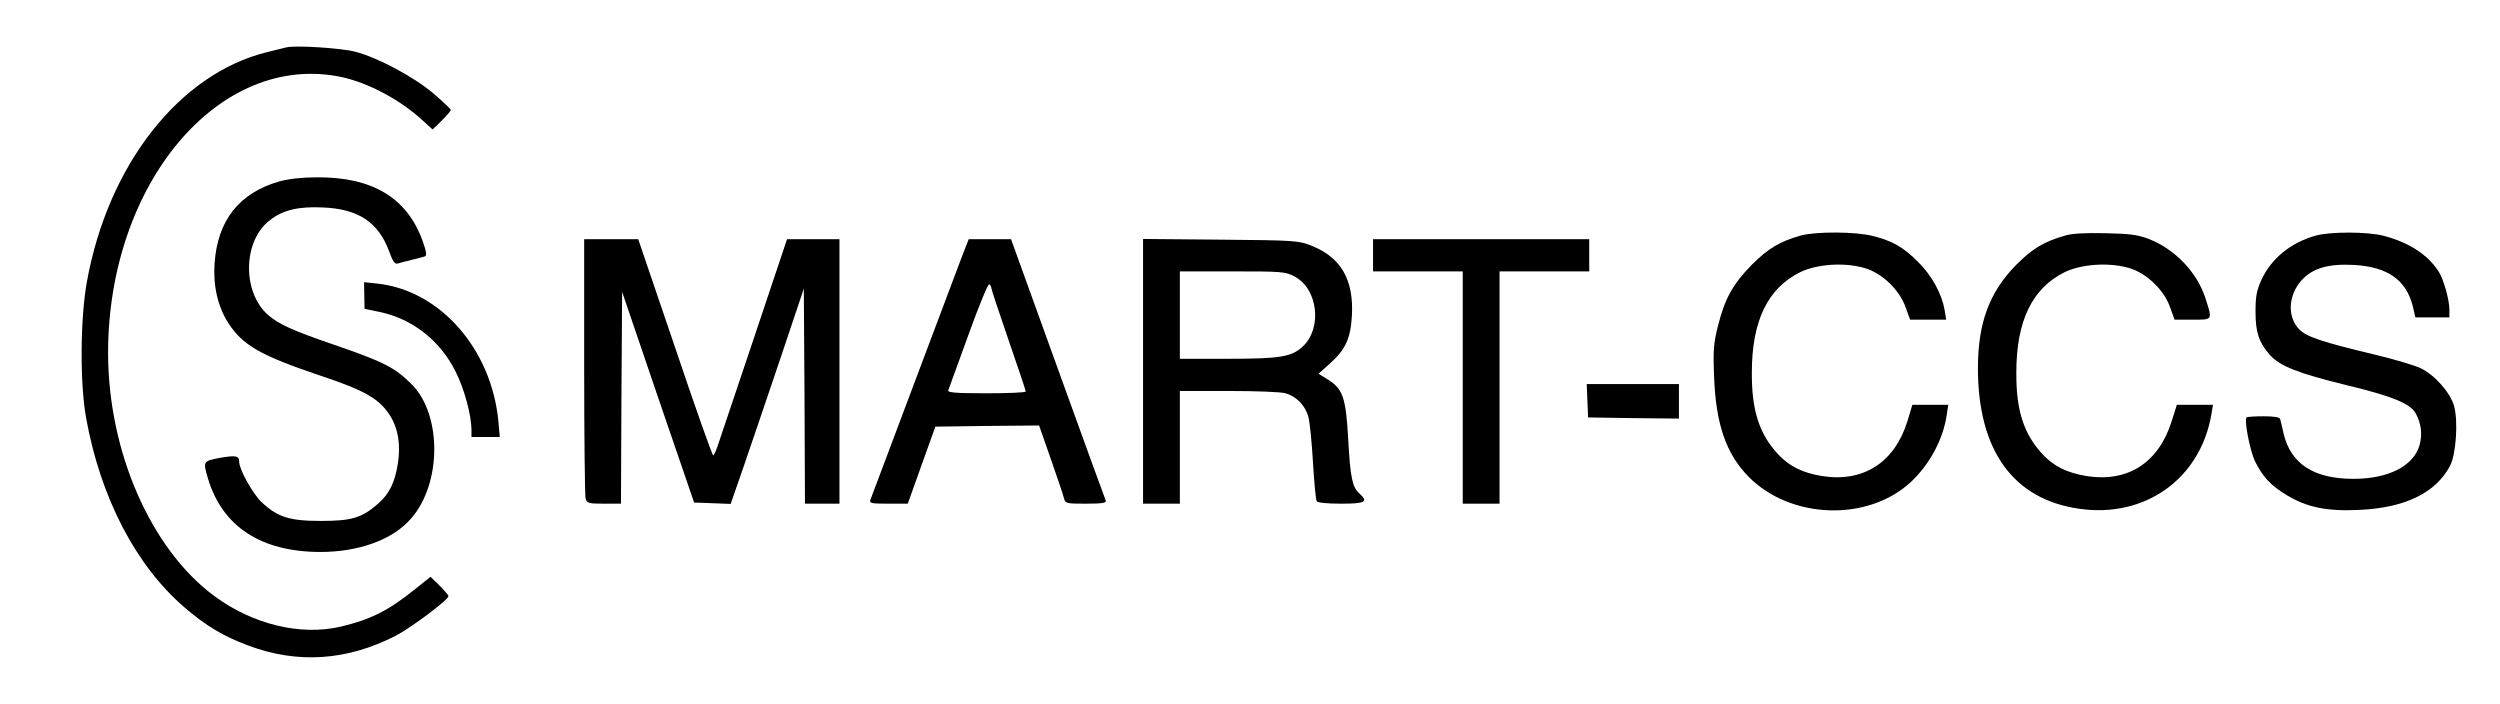
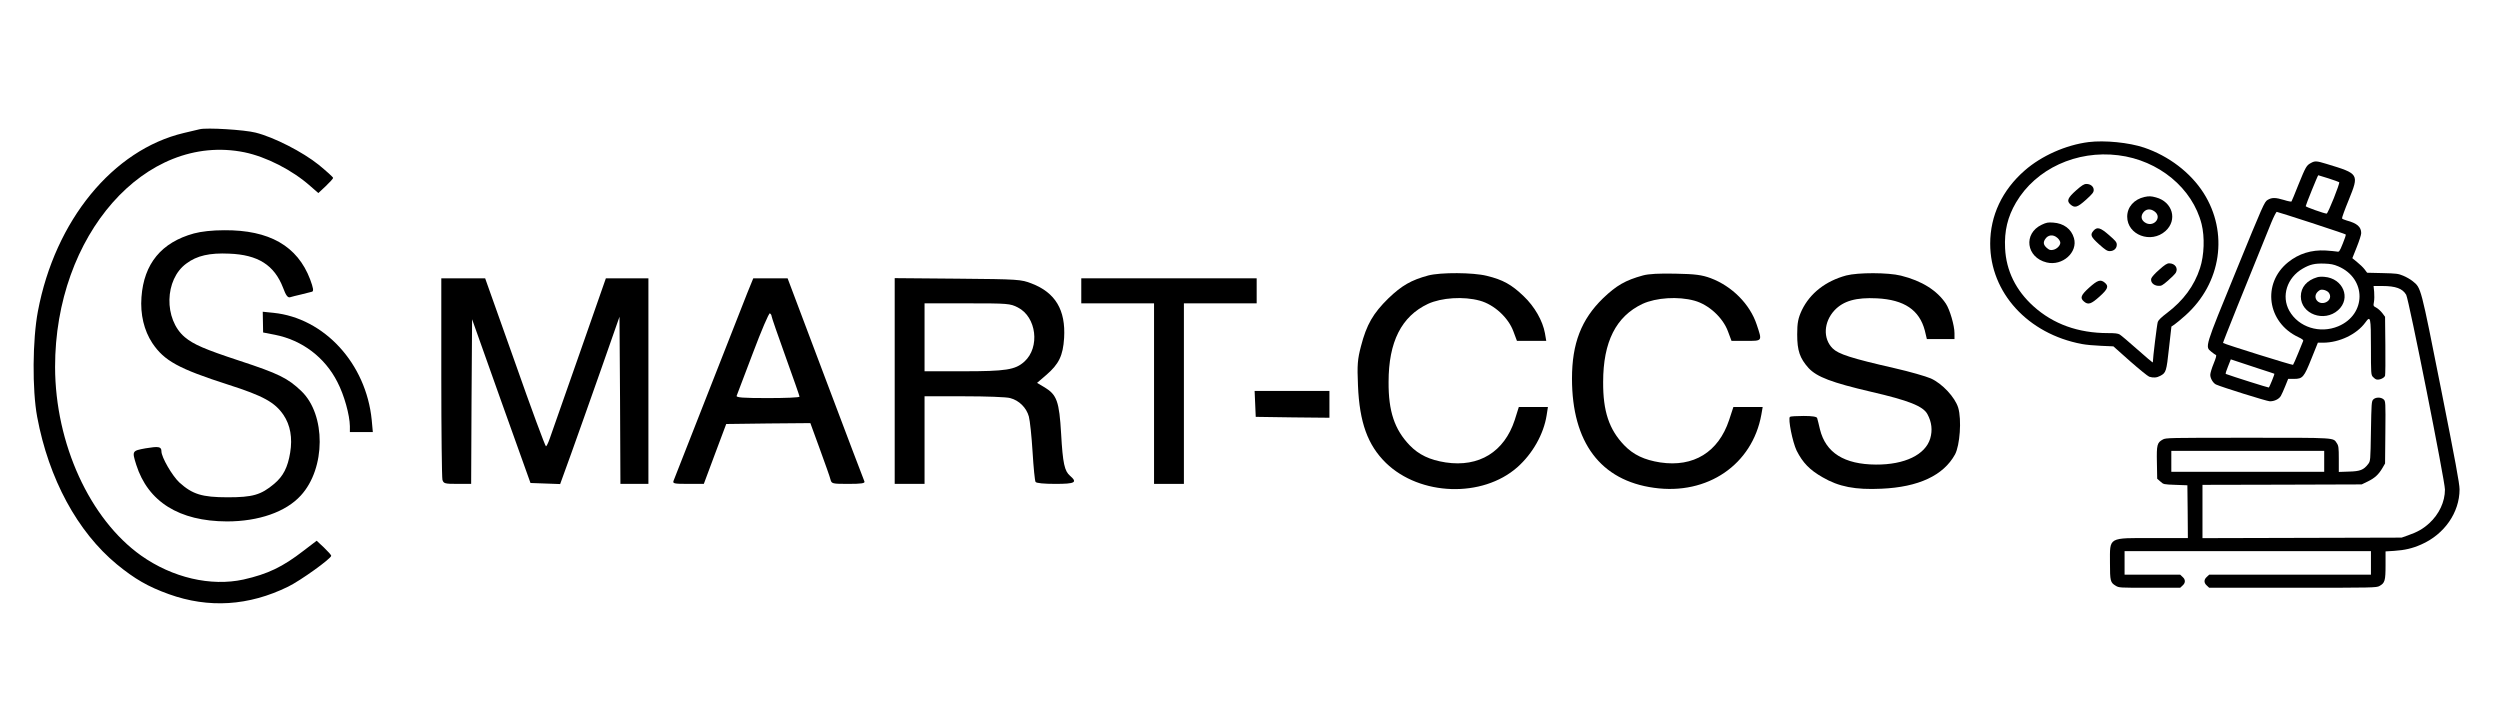
- <svg xmlns="http://www.w3.org/2000/svg" version="1.0" width="1087pt" height="306pt" viewBox="0 0 1087 306" preserveAspectRatio="xMidYMid meet">
-   <g transform="translate(0,306) scale(0.1,-0.1)" fill="#000000" stroke="none">
-     <path d="M1245 2854 c-11 -3 -49 -12 -85 -21 -380 -94 -690 -489 -782 -997 -29 -159 -31 -440 -4 -591 62 -347 216 -643 427 -825 96 -82 167 -125 279 -167 213 -80 428 -66 639 42 65 33 231 157 231 173 0 4 -18 25 -39 46 l-39 38 -69 -55 c-114 -92 -192 -131 -323 -162 -175 -40 -381 10 -549 134 -275 204 -460 626 -461 1054 -1 739 484 1314 1015 1202 116 -25 256 -99 353 -189 l43 -39 39 38 c22 22 40 42 40 47 0 4 -35 37 -77 73 -86 72 -239 154 -338 180 -60 16 -262 29 -300 19z" />
-     <path d="M1214 2271 c-174 -50 -268 -169 -281 -356 -7 -97 14 -187 58 -257 64 -100 142 -144 407 -233 189 -63 250 -99 296 -169 37 -57 49 -129 36 -211 -13 -83 -37 -132 -86 -175 -71 -62 -115 -75 -249 -75 -138 0 -189 17 -259 83 -38 37 -96 141 -96 174 0 27 -15 29 -85 17 -73 -14 -73 -15 -50 -92 63 -207 230 -316 486 -317 170 0 316 53 396 145 134 152 135 452 3 584 -73 73 -122 98 -335 171 -183 63 -243 90 -290 131 -113 100 -109 323 9 412 56 44 125 60 229 55 155 -6 242 -64 289 -191 15 -43 25 -56 37 -53 9 3 36 10 61 16 25 6 51 13 57 15 10 3 7 21 -10 69 -68 187 -219 277 -461 275 -64 0 -123 -7 -162 -18z" />
-     <path d="M7830 2036 c-92 -26 -142 -56 -214 -128 -82 -84 -117 -147 -147 -268 -18 -72 -21 -103 -16 -220 8 -206 52 -333 150 -433 183 -185 517 -196 704 -24 82 76 141 185 157 290 l7 47 -78 0 -78 0 -22 -73 c-56 -178 -191 -265 -370 -237 -86 14 -144 43 -193 96 -81 88 -114 190 -113 354 0 225 69 367 211 437 73 35 191 43 278 18 77 -22 153 -95 180 -172 l19 -53 78 0 79 0 -7 43 c-12 69 -55 149 -115 208 -64 64 -110 91 -197 113 -73 19 -247 20 -313 2z" />
-     <path d="M8980 2036 c-94 -27 -142 -56 -214 -128 -116 -118 -166 -252 -166 -449 0 -357 153 -570 440 -611 286 -42 527 130 575 410 l7 42 -79 0 -78 0 -23 -73 c-57 -179 -190 -265 -369 -237 -86 14 -144 43 -193 96 -81 88 -114 190 -113 354 0 225 69 367 211 437 73 35 191 43 278 18 77 -22 153 -95 180 -172 l19 -53 77 0 c90 0 88 -3 58 91 -36 114 -132 215 -247 260 -47 18 -82 23 -188 25 -86 2 -145 -1 -175 -10z" />
-     <path d="M10070 2036 c-110 -31 -194 -99 -238 -194 -20 -45 -25 -71 -25 -136 0 -91 14 -133 61 -188 45 -50 123 -81 336 -133 199 -48 278 -80 301 -125 23 -44 28 -90 15 -136 -26 -91 -137 -147 -291 -146 -170 1 -269 66 -300 197 -6 28 -13 56 -15 63 -2 8 -26 12 -72 12 -38 0 -71 -2 -74 -5 -11 -11 14 -141 36 -189 33 -68 70 -108 139 -149 87 -53 175 -71 316 -64 198 9 332 74 394 192 26 51 36 194 17 261 -17 58 -85 135 -147 164 -27 12 -113 38 -193 57 -235 56 -302 79 -333 111 -53 55 -48 148 10 213 48 53 116 73 228 67 146 -8 227 -65 256 -180 l11 -48 74 0 74 0 0 33 c0 43 -25 132 -46 165 -47 74 -129 128 -241 157 -69 18 -230 18 -293 1z" />
-     <path d="M2540 1468 c0 -304 3 -563 6 -575 6 -21 12 -23 80 -23 l74 0 2 461 3 460 156 -458 157 -458 80 -3 79 -3 60 173 c33 95 104 306 159 468 l99 295 3 -467 2 -468 75 0 75 0 0 575 0 575 -114 0 -114 0 -143 -427 c-79 -236 -150 -447 -158 -470 -8 -24 -17 -43 -20 -43 -4 0 -79 211 -166 470 l-160 470 -117 0 -118 0 0 -552z" />
-     <path d="M4180 1938 c-17 -46 -112 -297 -210 -558 -98 -261 -182 -483 -185 -492 -6 -16 1 -18 77 -18 l85 0 60 168 60 167 225 3 226 2 51 -146 c28 -80 54 -156 57 -170 6 -23 9 -24 96 -24 68 0 89 3 86 13 -3 6 -97 265 -209 575 l-203 562 -92 0 -92 0 -32 -82z m130 -129 c0 -6 34 -108 75 -227 41 -119 75 -220 75 -224 0 -5 -77 -8 -171 -8 -133 0 -170 3 -166 13 2 6 42 114 87 239 45 125 86 225 91 222 5 -3 9 -10 9 -15z" />
-     <path d="M4970 1446 l0 -576 80 0 80 0 0 245 0 245 213 0 c116 0 228 -4 246 -10 48 -13 87 -54 100 -103 6 -23 15 -113 20 -199 5 -86 12 -161 16 -167 4 -7 46 -11 106 -11 106 0 120 8 79 45 -30 27 -39 69 -48 235 -10 181 -23 218 -87 259 l-42 26 49 44 c68 61 90 108 96 207 9 157 -47 254 -174 305 -57 23 -69 24 -396 27 l-338 3 0 -575z m660 411 c100 -53 120 -223 35 -303 -49 -46 -98 -54 -329 -54 l-206 0 0 190 0 190 228 0 c219 0 231 -1 272 -23z" />
-     <path d="M5970 1950 l0 -70 195 0 195 0 0 -505 0 -505 80 0 80 0 0 505 0 505 195 0 195 0 0 70 0 70 -470 0 -470 0 0 -70z" />
-     <path d="M1584 1775 l1 -58 64 -13 c145 -30 267 -126 334 -264 37 -74 66 -185 67 -247 l0 -33 61 0 62 0 -6 68 c-30 315 -254 570 -527 599 l-57 6 1 -58z" />
-     <path d="M6902 1318 l3 -73 198 -3 197 -2 0 75 0 75 -200 0 -201 0 3 -72z" />
+ <svg xmlns="http://www.w3.org/2000/svg" version="1.0" width="1087pt" height="306pt" viewBox="0 0 1087 306" preserveAspectRatio="xMidYMid meet" id="svg11">
+   <defs id="defs11" />
+   <g id="g12">
+     <g transform="matrix(0.08112576,0,0,-0.07772285,-14.18024,278.0121)" fill="#000000" stroke="none" id="g11">
+       <path d="m 1245,2854 c -11,-3 -49,-12 -85,-21 -380,-94 -690,-489 -782,-997 -29,-159 -31,-440 -4,-591 62,-347 216,-643 427,-825 96,-82 167,-125 279,-167 213,-80 428,-66 639,42 65,33 231,157 231,173 0,4 -18,25 -39,46 l -39,38 -69,-55 C 1689,405 1611,366 1480,335 1305,295 1099,345 931,469 656,673 471,1095 470,1523 c -1,739 484,1314 1015,1202 116,-25 256,-99 353,-189 l 43,-39 39,38 c 22,22 40,42 40,47 0,4 -35,37 -77,73 -86,72 -239,154 -338,180 -60,16 -262,29 -300,19 z" id="path1" />
+       <path d="m 1214,2271 c -174,-50 -268,-169 -281,-356 -7,-97 14,-187 58,-257 64,-100 142,-144 407,-233 189,-63 250,-99 296,-169 37,-57 49,-129 36,-211 -13,-83 -37,-132 -86,-175 -71,-62 -115,-75 -249,-75 -138,0 -189,17 -259,83 -38,37 -96,141 -96,174 0,27 -15,29 -85,17 -73,-14 -73,-15 -50,-92 63,-207 230,-316 486,-317 170,0 316,53 396,145 134,152 135,452 3,584 -73,73 -122,98 -335,171 -183,63 -243,90 -290,131 -113,100 -109,323 9,412 56,44 125,60 229,55 155,-6 242,-64 289,-191 15,-43 25,-56 37,-53 9,3 36,10 61,16 25,6 51,13 57,15 10,3 7,21 -10,69 -68,187 -219,277 -461,275 -64,0 -123,-7 -162,-18 z" id="path2" />
+       <path d="m 7830,2036 c -92,-26 -142,-56 -214,-128 -82,-84 -117,-147 -147,-268 -18,-72 -21,-103 -16,-220 8,-206 52,-333 150,-433 183,-185 517,-196 704,-24 82,76 141,185 157,290 l 7,47 h -78 -78 l -22,-73 c -56,-178 -191,-265 -370,-237 -86,14 -144,43 -193,96 -81,88 -114,190 -113,354 0,225 69,367 211,437 73,35 191,43 278,18 77,-22 153,-95 180,-172 l 19,-53 h 78 79 l -7,43 c -12,69 -55,149 -115,208 -64,64 -110,91 -197,113 -73,19 -247,20 -313,2 z" id="path3" />
+       <path d="m 8980,2036 c -94,-27 -142,-56 -214,-128 -116,-118 -166,-252 -166,-449 0,-357 153,-570 440,-611 286,-42 527,130 575,410 l 7,42 h -79 -78 l -23,-73 c -57,-179 -190,-265 -369,-237 -86,14 -144,43 -193,96 -81,88 -114,190 -113,354 0,225 69,367 211,437 73,35 191,43 278,18 77,-22 153,-95 180,-172 l 19,-53 h 77 c 90,0 88,-3 58,91 -36,114 -132,215 -247,260 -47,18 -82,23 -188,25 -86,2 -145,-1 -175,-10 z" id="path4" />
+       <path d="m 10070,2036 c -110,-31 -194,-99 -238,-194 -20,-45 -25,-71 -25,-136 0,-91 14,-133 61,-188 45,-50 123,-81 336,-133 199,-48 278,-80 301,-125 23,-44 28,-90 15,-136 -26,-91 -137,-147 -291,-146 -170,1 -269,66 -300,197 -6,28 -13,56 -15,63 -2,8 -26,12 -72,12 -38,0 -71,-2 -74,-5 -11,-11 14,-141 36,-189 33,-68 70,-108 139,-149 87,-53 175,-71 316,-64 198,9 332,74 394,192 26,51 36,194 17,261 -17,58 -85,135 -147,164 -27,12 -113,38 -193,57 -235,56 -302,79 -333,111 -53,55 -48,148 10,213 48,53 116,73 228,67 146,-8 227,-65 256,-180 l 11,-48 h 74 74 v 33 c 0,43 -25,132 -46,165 -47,74 -129,128 -241,157 -69,18 -230,18 -293,1 z" id="path5" />
+       <path d="m 2540,1468 c 0,-304 3,-563 6,-575 6,-21 12,-23 80,-23 h 74 l 2,461 3,460 156,-458 157,-458 80,-3 79,-3 60,173 c 33,95 104,306 159,468 l 99,295 3,-467 2,-468 h 75 75 v 575 575 h -114 -114 l -143,-427 c -79,-236 -150,-447 -158,-470 -8,-24 -17,-43 -20,-43 -4,0 -79,211 -166,470 l -160,470 h -117 -118 z" id="path6" />
+       <path d="m 4180,1938 c -17,-46 -112,-297 -210,-558 -98,-261 -182,-483 -185,-492 -6,-16 1,-18 77,-18 h 85 l 60,168 60,167 225,3 226,2 51,-146 c 28,-80 54,-156 57,-170 6,-23 9,-24 96,-24 68,0 89,3 86,13 -3,6 -97,265 -209,575 l -203,562 h -92 -92 z m 130,-129 c 0,-6 34,-108 75,-227 41,-119 75,-220 75,-224 0,-5 -77,-8 -171,-8 -133,0 -170,3 -166,13 2,6 42,114 87,239 45,125 86,225 91,222 5,-3 9,-10 9,-15 z" id="path7" />
+       <path d="M 4970,1446 V 870 h 80 80 v 245 245 h 213 c 116,0 228,-4 246,-10 48,-13 87,-54 100,-103 6,-23 15,-113 20,-199 5,-86 12,-161 16,-167 4,-7 46,-11 106,-11 106,0 120,8 79,45 -30,27 -39,69 -48,235 -10,181 -23,218 -87,259 l -42,26 49,44 c 68,61 90,108 96,207 9,157 -47,254 -174,305 -57,23 -69,24 -396,27 l -338,3 z m 660,411 c 100,-53 120,-223 35,-303 -49,-46 -98,-54 -329,-54 h -206 v 190 190 h 228 c 219,0 231,-1 272,-23 z" id="path8" />
+       <path d="m 5970,1950 v -70 h 195 195 V 1375 870 h 80 80 v 505 505 h 195 195 v 70 70 h -470 -470 z" id="path9" />
+       <path d="m 1584,1775 1,-58 64,-13 c 145,-30 267,-126 334,-264 37,-74 66,-185 67,-247 v -33 h 61 62 l -6,68 c -30,315 -254,570 -527,599 l -57,6 z" id="path10" />
+       <path d="m 6902,1318 3,-73 198,-3 197,-2 v 75 75 h -200 -201 z" id="path11" />
+     </g>
+     <g transform="matrix(0.04233991,0,0,-0.03792109,858.9854,255.5599)" fill="#000000" stroke="none" id="g9">
+       <path d="M 1160,5110 C 927,5077 677,4953 505,4785 273,4559 150,4267 150,3945 c 0,-561 387,-1034 941,-1150 40,-9 130,-18 199,-21 l 125,-6 170,-169 c 94,-92 183,-173 198,-179 42,-15 78,-12 114,10 59,35 63,50 89,317 l 25,248 32,24 c 18,13 68,61 113,105 368,369 444,948 185,1403 -134,234 -357,424 -611,520 -154,58 -405,86 -570,63 z m 306,-151 c 415,-57 762,-378 855,-789 33,-147 27,-357 -16,-504 -59,-204 -171,-373 -340,-516 -56,-47 -87,-80 -94,-102 -8,-25 -51,-418 -51,-464 0,-5 -71,61 -157,147 -87,86 -169,164 -183,173 -18,12 -48,16 -120,16 -306,0 -562,103 -765,307 -182,183 -281,409 -292,665 -9,199 26,361 112,525 204,387 622,602 1051,542 z" id="path1-4" />
+       <path d="m 1034,4558 c -88,-87 -101,-122 -61,-162 45,-45 72,-36 161,53 66,67 79,85 79,112 0,39 -32,69 -75,69 -24,0 -46,-15 -104,-72 z" id="path2-8" />
+       <path d="m 1735,4481 c -108,-27 -178,-116 -178,-226 0,-210 245,-313 393,-165 126,126 74,335 -98,386 -49,15 -71,16 -117,5 z m 104,-167 c 83,-70 -16,-191 -102,-124 -33,26 -41,63 -22,101 28,53 78,62 124,23 z" id="path3-8" />
+       <path d="m 680,4163 c -193,-101 -161,-376 50,-433 162,-44 323,117 280,280 -27,104 -105,169 -213,177 -54,4 -69,1 -117,-24 z m 161,-152 c 17,-17 29,-40 29,-55 0,-34 -38,-75 -77,-82 -27,-5 -37,-1 -63,24 -32,32 -37,60 -18,95 29,55 84,63 129,18 z" id="path4-2" />
+       <path d="m 1211,4094 c -37,-47 -28,-70 57,-156 65,-65 84,-78 110,-78 42,0 72,31 72,73 0,29 -12,45 -79,110 -90,88 -123,98 -160,51 z" id="path5-4" />
+       <path d="m 1886,3647 c -42,-40 -78,-85 -82,-101 -10,-41 22,-80 70,-84 33,-3 43,3 102,60 36,35 72,75 80,90 27,52 -8,108 -68,108 -22,0 -46,-17 -102,-73 z" id="path6-5" />
+       <path d="m 1167,3442 c -86,-87 -97,-119 -54,-160 43,-41 73,-30 159,56 87,87 98,120 55,160 -44,41 -74,30 -160,-56 z" id="path7-5" />
+       <path d="m 3443,4870 c -45,-27 -53,-43 -128,-249 -36,-102 -68,-188 -71,-192 -2,-4 -37,3 -76,17 -89,30 -126,30 -169,1 -33,-22 -46,-55 -323,-812 -326,-889 -321,-869 -255,-929 20,-18 41,-35 47,-37 8,-3 0,-35 -23,-98 -19,-51 -35,-110 -35,-130 0,-40 29,-94 58,-110 53,-28 522,-192 553,-193 47,-1 95,25 114,62 8,16 29,66 45,112 l 30,83 h 59 c 90,0 103,17 181,235 l 65,180 h 55 c 166,1 344,96 432,231 54,84 58,65 58,-292 0,-290 1,-308 20,-331 11,-14 28,-28 38,-30 30,-8 81,18 87,44 3,13 5,170 3,349 l -3,326 -28,42 c -16,23 -43,51 -61,62 -32,19 -33,20 -25,67 4,26 5,77 2,115 l -6,67 h 89 c 138,0 209,-29 246,-101 27,-52 398,-2135 398,-2233 0,-140 -60,-283 -161,-386 -64,-65 -121,-101 -218,-139 l -66,-26 -1022,-3 -1023,-3 v 306 305 l 818,2 817,3 63,34 c 71,39 110,78 150,154 l 27,52 3,357 c 3,348 2,358 -18,378 -27,27 -81,27 -106,-1 -18,-20 -19,-45 -24,-363 -5,-342 -5,-343 -29,-378 -46,-67 -82,-83 -198,-86 l -103,-4 v 149 c 0,129 -3,152 -20,180 -40,66 8,63 -917,63 -814,0 -839,-1 -870,-20 -59,-36 -65,-60 -61,-266 l 3,-184 33,-32 c 32,-33 33,-33 155,-38 l 122,-5 3,-302 2,-303 h -353 c -473,0 -447,17 -447,-285 0,-209 4,-225 59,-262 34,-23 38,-23 348,-23 h 314 l 24,25 c 32,31 32,69 0,100 l -24,25 H 1815 1530 V 285 420 H 2795 4060 V 285 150 h -830 -831 l -24,-25 c -32,-31 -32,-69 0,-100 l 24,-25 h 858 c 833,0 859,1 890,20 56,34 63,61 63,238 v 159 l 88,6 c 109,8 187,28 278,73 238,116 394,367 394,632 0,66 -43,324 -191,1156 -210,1179 -203,1152 -290,1231 -23,21 -67,49 -98,63 -51,24 -70,26 -213,30 l -157,4 -27,40 c -15,22 -50,59 -77,83 l -48,44 45,126 c 25,69 46,142 46,161 0,72 -42,113 -149,145 -23,7 -45,18 -48,24 -2,7 28,101 68,209 109,302 110,302 -230,417 -100,34 -116,35 -158,9 z m 181,-176 c 55,-20 105,-40 110,-44 10,-10 -115,-360 -129,-360 -23,0 -215,76 -215,85 0,13 124,355 129,355 2,0 49,-16 105,-36 z m -175,-510 c 190,-70 349,-129 352,-133 4,-3 -10,-50 -30,-104 -34,-94 -37,-98 -61,-92 -14,3 -65,8 -115,12 -146,9 -276,-36 -385,-134 -271,-243 -217,-691 104,-859 40,-21 54,-33 50,-44 -3,-8 -26,-71 -51,-140 -25,-69 -49,-129 -53,-134 -6,-6 -698,235 -719,251 -4,2 231,655 496,1381 25,67 50,122 56,122 5,0 166,-57 356,-126 z m 276,-499 c 291,-139 290,-551 -1,-687 -189,-88 -407,-11 -502,177 -85,169 -24,381 138,485 75,48 123,60 220,57 69,-3 96,-9 145,-32 z M 2905,2514 c 88,-31 161,-59 163,-60 5,-3 -50,-154 -57,-158 -4,-3 -373,127 -442,156 -4,2 6,40 23,85 l 29,82 62,-23 c 34,-13 134,-50 222,-82 z m 675,-1064 v -120 h -785 -785 v 120 120 h 785 785 z" id="path8-1" />
+       <path d="m 3510,3561 c -108,-35 -170,-115 -170,-221 0,-202 240,-300 383,-157 136,136 51,365 -141,382 -26,3 -58,1 -72,-4 z m 113,-172 c 31,-39 21,-91 -24,-115 -80,-41 -147,58 -83,123 20,20 31,24 57,19 18,-3 40,-16 50,-27 z" id="path9-7" />
+     </g>
  </g>
</svg>
